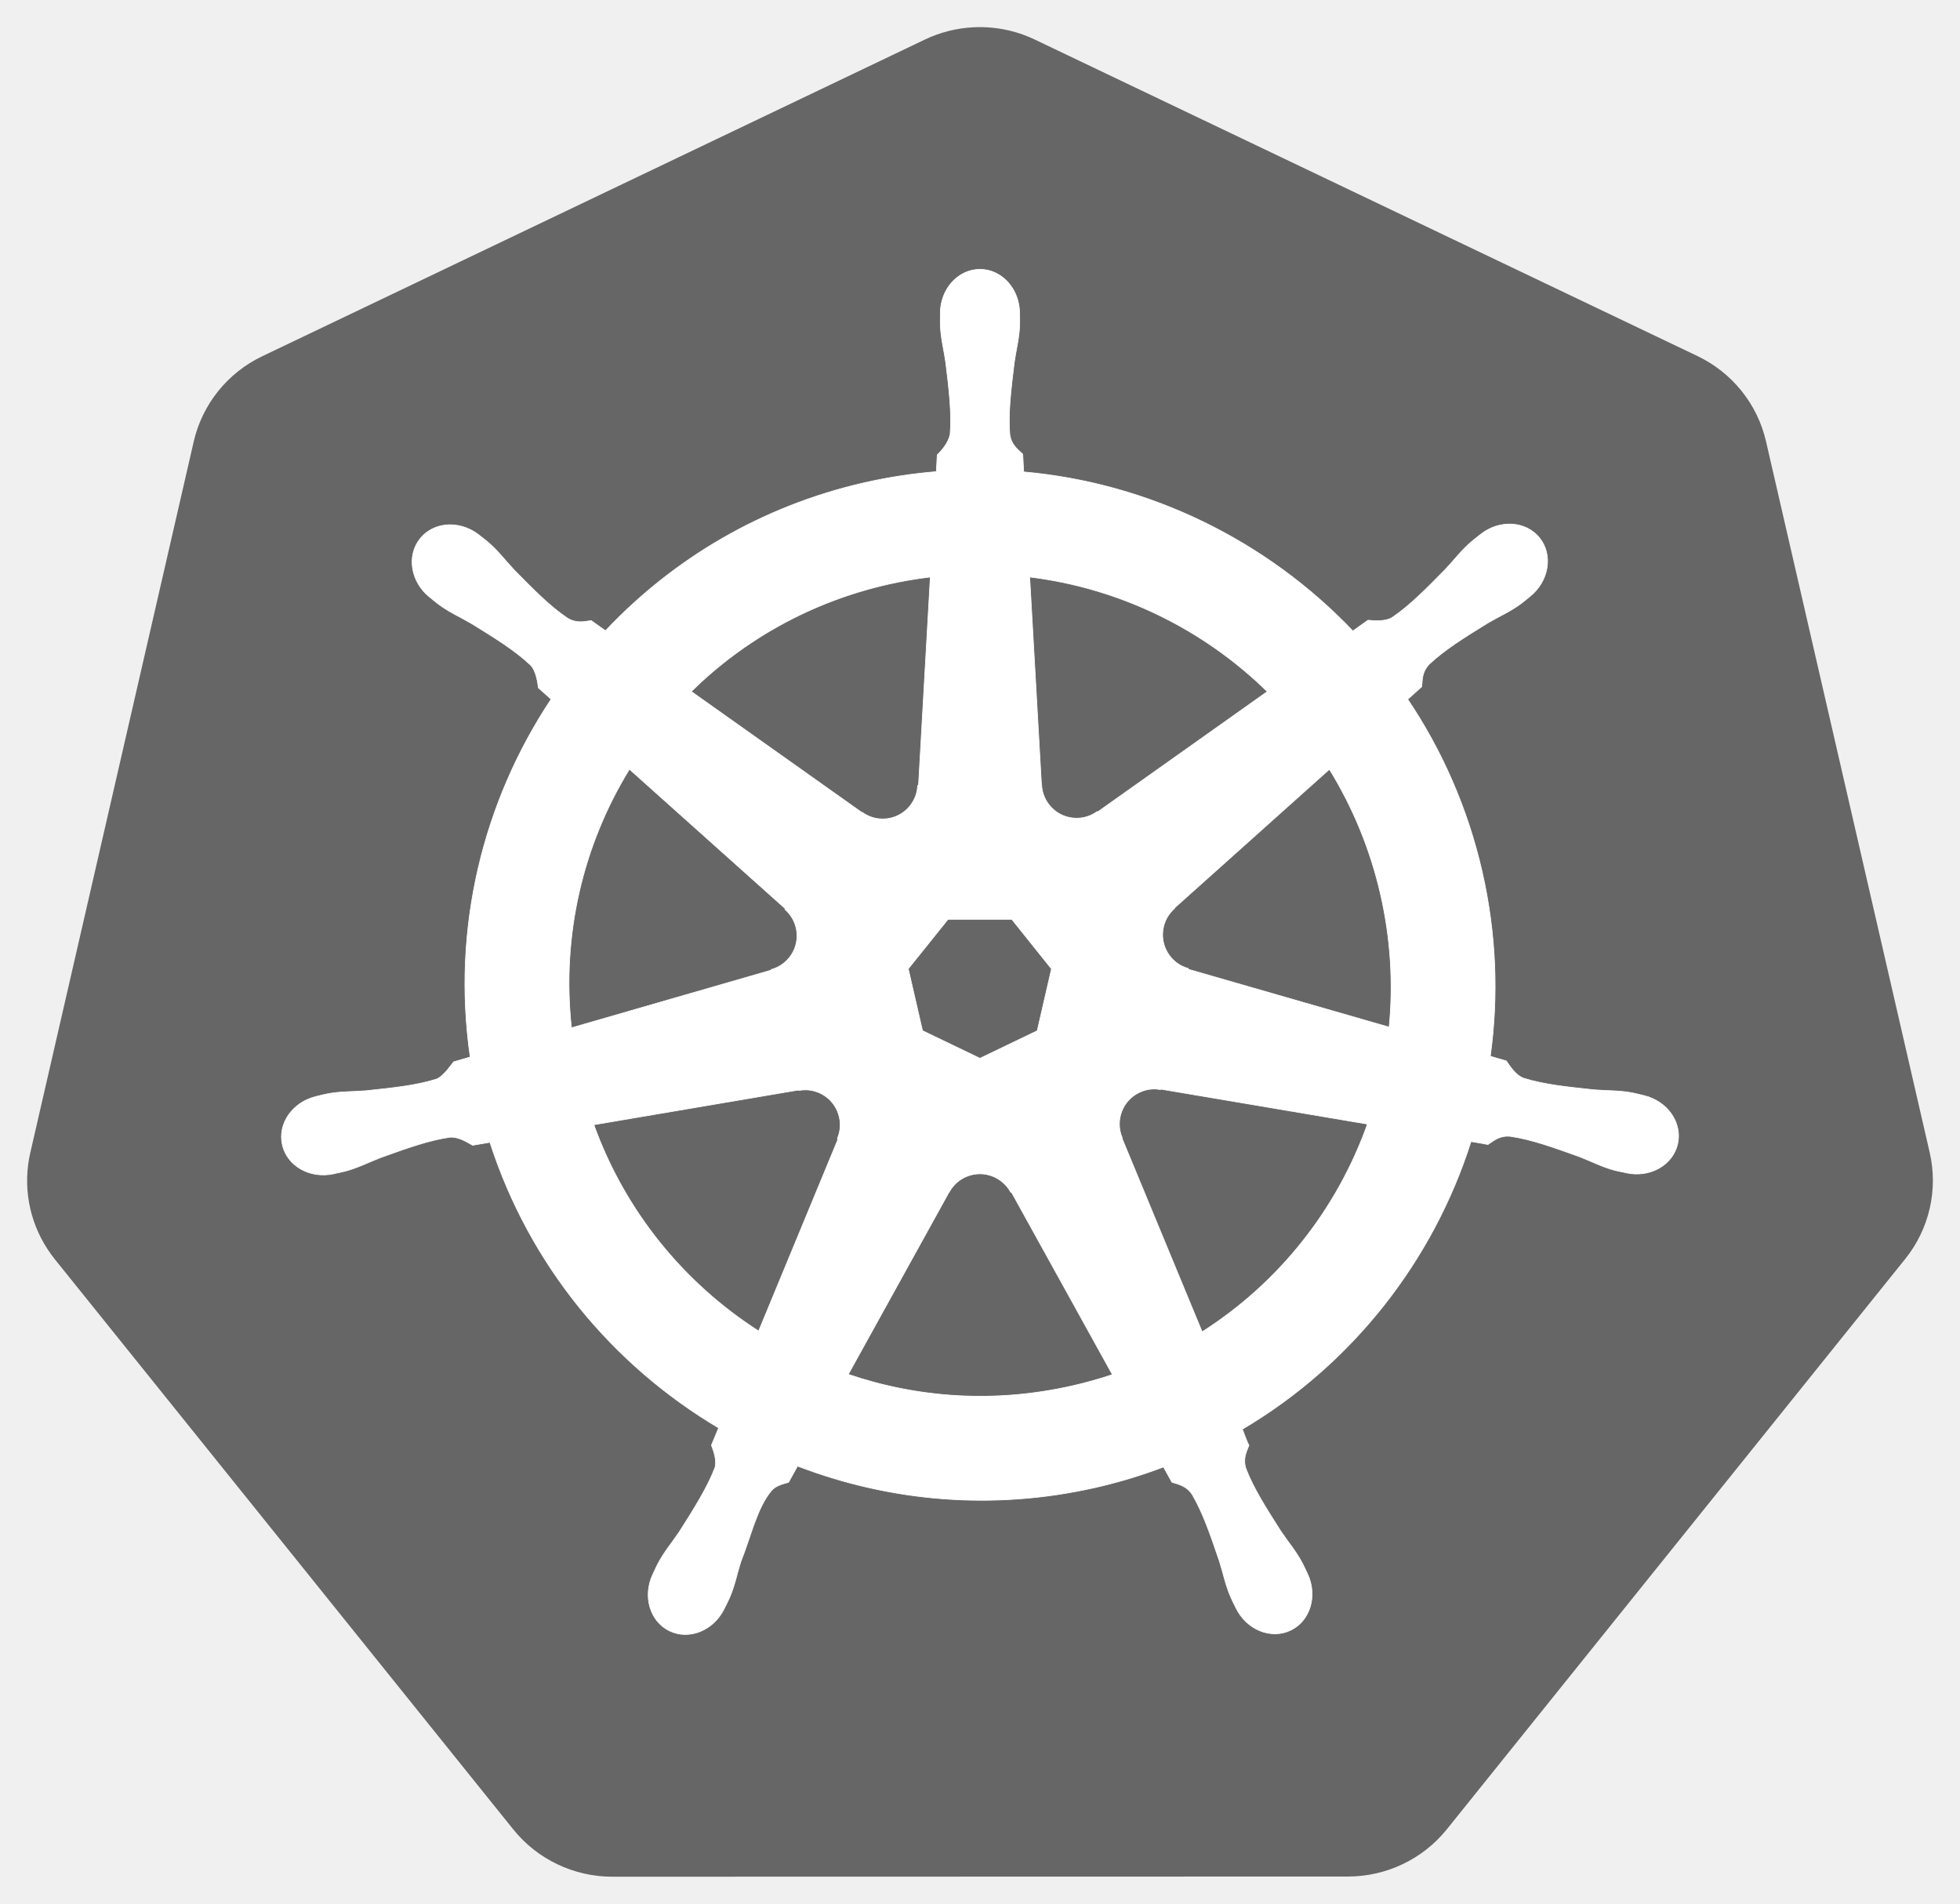
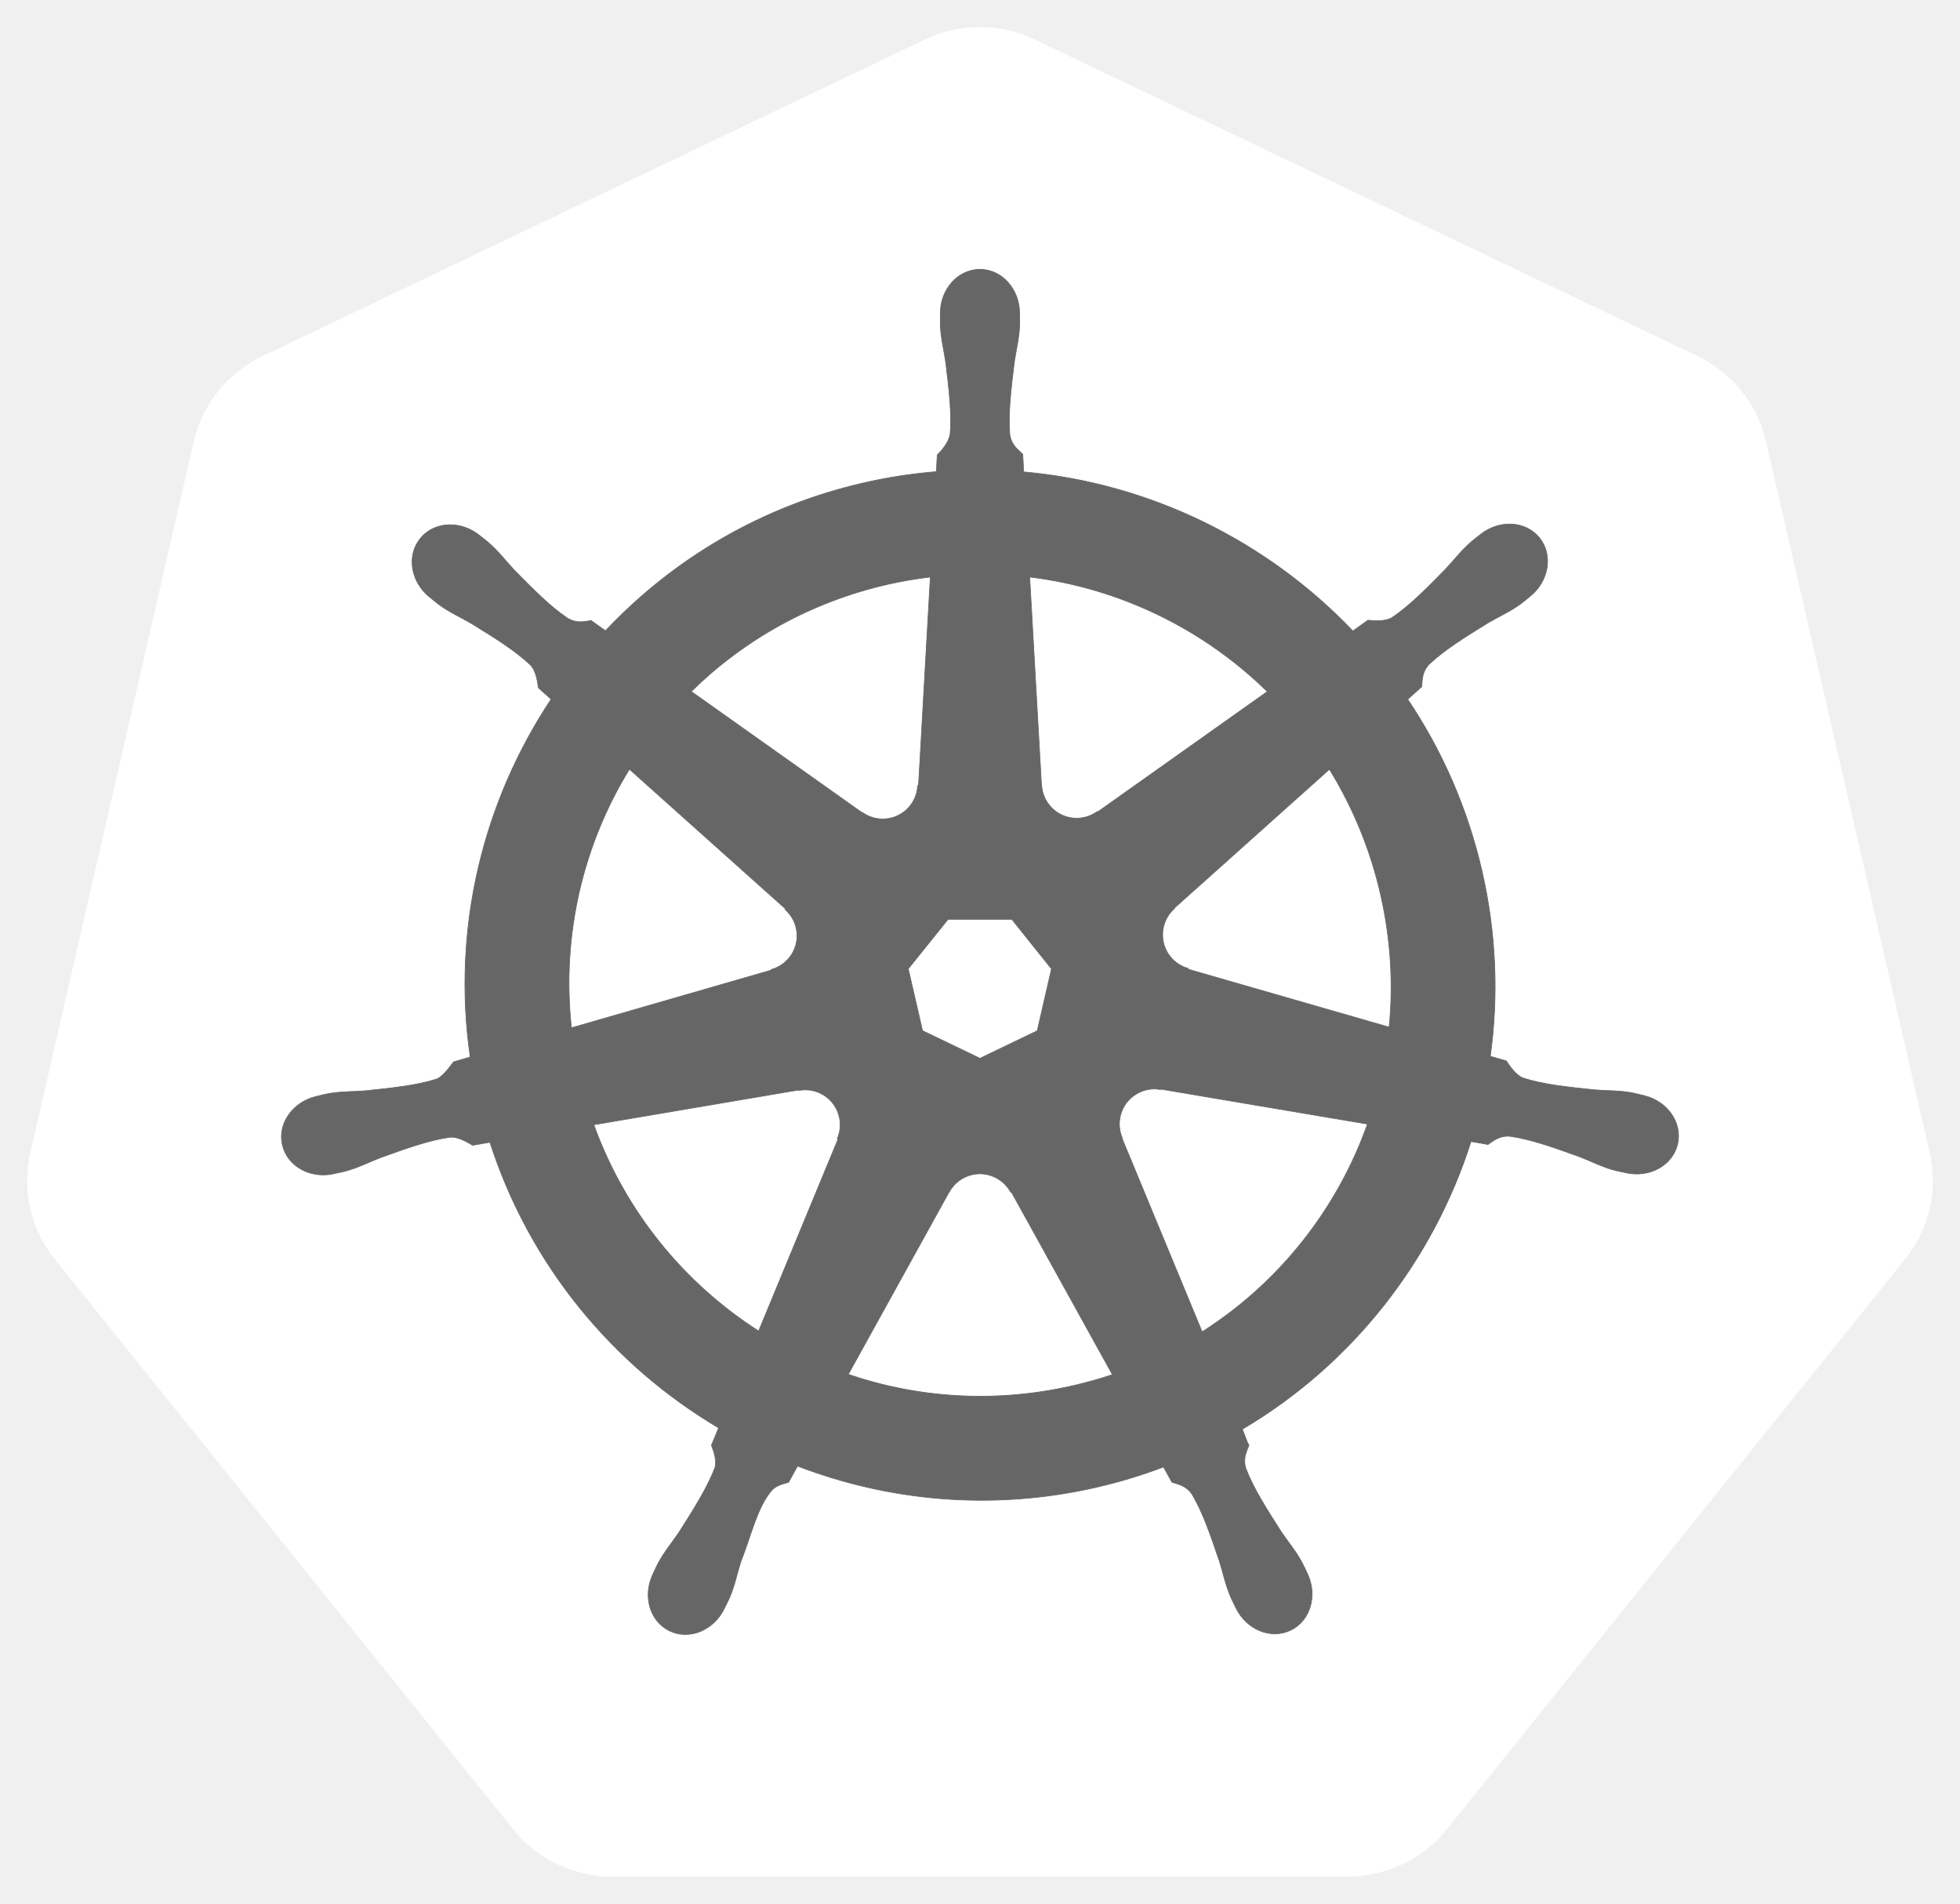
<svg xmlns="http://www.w3.org/2000/svg" width="722.846" height="701.966" id="svg2" version="1.1">
  <defs id="defs4" />
  <g id="layer1" transform="translate(-6.326094,-174.7524)">
    <g id="g3052">
-       <path style="fill:#666666;fill-opacity:1;stroke:#ffffff;stroke-width:0;stroke-miterlimit:4;stroke-opacity:1;stroke-dasharray:none" d="m 365.312,184.812 a 46.725,46.342 0 0 0 -17.906,4.531 l -244.344,116.75 a 46.725,46.342 0 0 0 -25.281,31.438 L 17.5,599.781 A 46.725,46.342 0 0 0 23.844,635.312 46.725,46.342 0 0 0 26.5,639 l 169.125,210.281 a 46.725,46.342 0 0 0 36.531,17.438 L 503.375,866.656 A 46.725,46.342 0 0 0 539.906,849.25 L 708.969,638.938 A 46.725,46.342 0 0 0 718,599.719 l -60.375,-262.25 a 46.725,46.342 0 0 0 -25.281,-31.438 l -244.375,-116.688 A 46.725,46.342 0 0 0 365.312,184.812 z" id="path3055" />
-       <path id="path3059" d="m 367.734,274.06 c -8.077,8.2e-4 -14.626,7.276 -14.625,16.25 1e-5,0.138 0.028,0.269 0.031,0.406 -0.012,1.219 -0.071,2.688 -0.031,3.75 0.193,5.176 1.321,9.137 2,13.906 1.23,10.207 2.261,18.667 1.625,26.531 -0.619,2.965 -2.803,5.677 -4.75,7.562 l -0.344,6.188 c -8.777,0.727 -17.612,2.059 -26.438,4.062 -37.975,8.622 -70.67,28.183 -95.562,54.594 -1.615,-1.102 -4.441,-3.129 -5.281,-3.75 -2.611,0.353 -5.25,1.158 -8.688,-0.844 -6.545,-4.406 -12.506,-10.487 -19.719,-17.812 -3.305,-3.504 -5.698,-6.841 -9.625,-10.219 -0.892,-0.767 -2.253,-1.805 -3.25,-2.594 -3.07,-2.448 -6.691,-3.724 -10.188,-3.844 -4.496,-0.154 -8.824,1.604 -11.656,5.156 -5.035,6.315 -3.423,15.968 3.594,21.562 0.071,0.057 0.147,0.101 0.219,0.156 0.964,0.782 2.145,1.783 3.031,2.438 4.167,3.077 7.973,4.651 12.125,7.094 8.747,5.402 15.998,9.881 21.75,15.281 2.246,2.394 2.639,6.613 2.938,8.438 l 4.688,4.188 c -25.093,37.764 -36.707,84.409 -29.844,131.938 l -6.125,1.781 c -1.614,2.085 -3.895,5.365 -6.281,6.344 -7.525,2.37 -15.994,3.241 -26.219,4.312 -4.8,0.399 -8.942,0.161 -14.031,1.125 -1.12,0.212 -2.681,0.619 -3.906,0.906 -0.043,0.009 -0.082,0.022 -0.125,0.031 -0.067,0.015 -0.155,0.048 -0.219,0.062 -8.62,2.083 -14.158,10.006 -12.375,17.812 1.783,7.808 10.203,12.557 18.875,10.688 0.063,-0.014 0.153,-0.017 0.219,-0.031 0.098,-0.022 0.184,-0.07 0.281,-0.094 1.209,-0.265 2.724,-0.561 3.781,-0.844 5.003,-1.34 8.627,-3.308 13.125,-5.031 9.677,-3.471 17.692,-6.37 25.5,-7.5 3.261,-0.255 6.697,2.012 8.406,2.969 l 6.375,-1.094 c 14.67,45.483 45.414,82.245 84.344,105.312 l -2.656,6.375 c 0.957,2.475 2.013,5.825 1.3,8.269 -2.839,7.361 -7.701,15.131 -13.238,23.793 -2.681,4.002 -5.425,7.108 -7.844,11.688 -0.579,1.096 -1.316,2.779 -1.875,3.938 -3.759,8.042 -1.002,17.305 6.219,20.781 7.266,3.498 16.284,-0.191 20.188,-8.25 0.006,-0.011 0.026,-0.02 0.031,-0.031 0.004,-0.009 -0.004,-0.022 0,-0.031 0.556,-1.143 1.344,-2.644 1.812,-3.719 2.072,-4.747 2.762,-8.815 4.219,-13.406 3.87,-9.72 5.996,-19.919 11.323,-26.274 1.459,-1.74 3.837,-2.409 6.302,-3.07 l 3.312,-6 c 33.938,13.027 71.927,16.522 109.875,7.906 8.657,-1.966 17.014,-4.509 25.094,-7.562 0.931,1.651 2.661,4.826 3.125,5.625 2.506,0.815 5.24,1.236 7.469,4.531 3.985,6.809 6.711,14.864 10.031,24.594 1.457,4.591 2.178,8.659 4.25,13.406 0.472,1.082 1.256,2.605 1.812,3.75 3.895,8.085 12.942,11.787 20.219,8.281 7.22,-3.478 9.98,-12.74 6.219,-20.781 -0.559,-1.158 -1.327,-2.842 -1.906,-3.938 -2.419,-4.58 -5.163,-7.654 -7.844,-11.656 -5.537,-8.662 -10.13,-15.858 -12.969,-23.219 -1.187,-3.797 0.2,-6.158 1.125,-8.625 -0.554,-0.635 -1.739,-4.22 -2.438,-5.906 40.457,-23.888 70.299,-62.021 84.312,-106.062 1.892,0.297 5.182,0.879 6.25,1.094 2.2,-1.451 4.222,-3.344 8.188,-3.031 7.808,1.129 15.823,4.03 25.5,7.5 4.498,1.723 8.122,3.723 13.125,5.062 1.057,0.283 2.572,0.547 3.781,0.812 0.097,0.024 0.183,0.071 0.281,0.094 0.065,0.015 0.156,0.017 0.219,0.031 8.672,1.867 17.094,-2.879 18.875,-10.688 1.781,-7.807 -3.754,-15.732 -12.375,-17.812 -1.254,-0.285 -3.032,-0.769 -4.25,-1 -5.089,-0.964 -9.231,-0.726 -14.031,-1.125 -10.225,-1.071 -18.694,-1.943 -26.219,-4.312 -3.068,-1.19 -5.251,-4.841 -6.313,-6.344 l -5.906,-1.719 c 3.062,-22.154 2.237,-45.211 -3.062,-68.281 -5.348,-23.285 -14.8,-44.581 -27.406,-63.344 1.515,-1.377 4.376,-3.911 5.188,-4.656 0.237,-2.624 0.033,-5.376 2.75,-8.281 5.751,-5.401 13.003,-9.879 21.75,-15.281 4.152,-2.443 7.99,-4.017 12.156,-7.094 0.942,-0.696 2.229,-1.798 3.219,-2.594 7.015,-5.596 8.631,-15.248 3.594,-21.562 -5.037,-6.314 -14.797,-6.909 -21.812,-1.312 -0.999,0.791 -2.354,1.823 -3.25,2.594 -3.926,3.378 -6.351,6.714 -9.656,10.219 -7.212,7.326 -13.174,13.438 -19.719,17.844 -2.836,1.651 -6.99,1.08 -8.875,0.969 l -5.562,3.969 c -31.719,-33.261 -74.905,-54.525 -121.406,-58.656 -0.13,-1.949 -0.3,-5.471 -0.344,-6.531 -1.904,-1.822 -4.203,-3.377 -4.781,-7.312 -0.636,-7.864 0.426,-16.325 1.656,-26.531 0.679,-4.769 1.807,-8.73 2,-13.906 0.044,-1.177 -0.026,-2.884 -0.031,-4.156 -9.6e-4,-8.974 -6.548,-16.251 -14.625,-16.25 z m -18.312,113.438 -4.344,76.719 -0.312,0.156 c -0.291,6.863 -5.94,12.344 -12.875,12.344 -2.841,0 -5.463,-0.912 -7.594,-2.469 l -0.125,0.062 -62.906,-44.594 c 19.334,-19.011 44.063,-33.06 72.562,-39.531 5.206,-1.182 10.41,-2.059 15.594,-2.688 z m 36.656,0 c 33.273,4.092 64.045,19.159 87.625,42.25 l -62.5,44.312 -0.219,-0.094 c -5.547,4.052 -13.363,3.046 -17.688,-2.375 -1.771,-2.221 -2.701,-4.832 -2.812,-7.469 l -0.062,-0.031 z m -147.625,70.875 57.438,51.375 -0.062,0.312 c 5.184,4.507 5.949,12.328 1.625,17.75 -1.771,2.221 -4.142,3.711 -6.688,4.406 l -0.062,0.25 -73.625,21.25 c -3.747,-34.265 4.329,-67.574 21.375,-95.344 z m 258.156,0.031 c 8.534,13.833 14.997,29.282 18.844,46.031 3.801,16.548 4.755,33.067 3.188,49.031 l -74,-21.312 -0.062,-0.312 c -6.627,-1.811 -10.699,-8.552 -9.156,-15.312 0.632,-2.77 2.102,-5.113 4.094,-6.844 l -0.031,-0.156 57.125,-51.125 z m -140.656,55.312 23.531,0 14.625,18.281 -5.25,22.812 -21.125,10.156 -21.188,-10.188 -5.25,-22.812 z m 75.438,62.562 c 1,-0.051 1.996,0.04 2.969,0.219 l 0.125,-0.156 76.156,12.875 c -11.146,31.313 -32.473,58.44 -60.969,76.594 l -29.562,-71.406 0.094,-0.125 c -2.716,-6.31 0.002,-13.71 6.25,-16.719 1.6,-0.77 3.271,-1.197 4.938,-1.281 z m -127.906,0.312 c 5.812,0.082 11.025,4.115 12.375,10.031 0.632,2.77 0.325,5.514 -0.719,7.938 l 0.219,0.281 -29.25,70.688 c -27.347,-17.549 -49.129,-43.824 -60.781,-76.062 l 75.5,-12.812 0.125,0.156 c 0.845,-0.155 1.701,-0.23 2.531,-0.219 z m 63.781,30.969 c 2.024,-0.074 4.079,0.341 6.031,1.281 2.56,1.233 4.537,3.173 5.781,5.5 l 0.281,0 37.219,67.25 c -4.83,1.619 -9.796,3.003 -14.875,4.156 -28.465,6.463 -56.839,4.505 -82.531,-4.25 l 37.125,-67.125 0.062,0 c 2.228,-4.164 6.452,-6.649 10.906,-6.812 z" style="font-size:medium;font-style:normal;font-variant:normal;font-weight:normal;font-stretch:normal;text-indent:0;text-align:start;text-decoration:none;line-height:normal;letter-spacing:normal;word-spacing:normal;text-transform:none;direction:ltr;block-progression:tb;writing-mode:lr-tb;text-anchor:start;baseline-shift:baseline;color:#000000;fill:#ffffff;fill-opacity:1;stroke:#ffffff;stroke-width:0.25;stroke-miterlimit:4;stroke-opacity:1;stroke-dasharray:none;marker:none;visibility:visible;display:inline;overflow:visible;enable-background:accumulate;font-family:Sans;-inkscape-font-specification:Sans" />
+       <path style="fill:#ffffff;fill-opacity:1;stroke:#666666;stroke-width:0;stroke-miterlimit:4;stroke-opacity:1;stroke-dasharray:none" d="m 365.312,184.812 a 46.725,46.342 0 0 0 -17.906,4.531 l -244.344,116.75 a 46.725,46.342 0 0 0 -25.281,31.438 L 17.5,599.781 A 46.725,46.342 0 0 0 23.844,635.312 46.725,46.342 0 0 0 26.5,639 l 169.125,210.281 a 46.725,46.342 0 0 0 36.531,17.438 L 503.375,866.656 A 46.725,46.342 0 0 0 539.906,849.25 L 708.969,638.938 A 46.725,46.342 0 0 0 718,599.719 l -60.375,-262.25 a 46.725,46.342 0 0 0 -25.281,-31.438 l -244.375,-116.688 A 46.725,46.342 0 0 0 365.312,184.812 z" id="path3055" />
+       <path id="path3059" d="m 367.734,274.06 c -8.077,8.2e-4 -14.626,7.276 -14.625,16.25 1e-5,0.138 0.028,0.269 0.031,0.406 -0.012,1.219 -0.071,2.688 -0.031,3.75 0.193,5.176 1.321,9.137 2,13.906 1.23,10.207 2.261,18.667 1.625,26.531 -0.619,2.965 -2.803,5.677 -4.75,7.562 l -0.344,6.188 c -8.777,0.727 -17.612,2.059 -26.438,4.062 -37.975,8.622 -70.67,28.183 -95.562,54.594 -1.615,-1.102 -4.441,-3.129 -5.281,-3.75 -2.611,0.353 -5.25,1.158 -8.688,-0.844 -6.545,-4.406 -12.506,-10.487 -19.719,-17.812 -3.305,-3.504 -5.698,-6.841 -9.625,-10.219 -0.892,-0.767 -2.253,-1.805 -3.25,-2.594 -3.07,-2.448 -6.691,-3.724 -10.188,-3.844 -4.496,-0.154 -8.824,1.604 -11.656,5.156 -5.035,6.315 -3.423,15.968 3.594,21.562 0.071,0.057 0.147,0.101 0.219,0.156 0.964,0.782 2.145,1.783 3.031,2.438 4.167,3.077 7.973,4.651 12.125,7.094 8.747,5.402 15.998,9.881 21.75,15.281 2.246,2.394 2.639,6.613 2.938,8.438 l 4.688,4.188 c -25.093,37.764 -36.707,84.409 -29.844,131.938 l -6.125,1.781 c -1.614,2.085 -3.895,5.365 -6.281,6.344 -7.525,2.37 -15.994,3.241 -26.219,4.312 -4.8,0.399 -8.942,0.161 -14.031,1.125 -1.12,0.212 -2.681,0.619 -3.906,0.906 -0.043,0.009 -0.082,0.022 -0.125,0.031 -0.067,0.015 -0.155,0.048 -0.219,0.062 -8.62,2.083 -14.158,10.006 -12.375,17.812 1.783,7.808 10.203,12.557 18.875,10.688 0.063,-0.014 0.153,-0.017 0.219,-0.031 0.098,-0.022 0.184,-0.07 0.281,-0.094 1.209,-0.265 2.724,-0.561 3.781,-0.844 5.003,-1.34 8.627,-3.308 13.125,-5.031 9.677,-3.471 17.692,-6.37 25.5,-7.5 3.261,-0.255 6.697,2.012 8.406,2.969 l 6.375,-1.094 c 14.67,45.483 45.414,82.245 84.344,105.312 l -2.656,6.375 c 0.957,2.475 2.013,5.825 1.3,8.269 -2.839,7.361 -7.701,15.131 -13.238,23.793 -2.681,4.002 -5.425,7.108 -7.844,11.688 -0.579,1.096 -1.316,2.779 -1.875,3.938 -3.759,8.042 -1.002,17.305 6.219,20.781 7.266,3.498 16.284,-0.191 20.188,-8.25 0.006,-0.011 0.026,-0.02 0.031,-0.031 0.004,-0.009 -0.004,-0.022 0,-0.031 0.556,-1.143 1.344,-2.644 1.812,-3.719 2.072,-4.747 2.762,-8.815 4.219,-13.406 3.87,-9.72 5.996,-19.919 11.323,-26.274 1.459,-1.74 3.837,-2.409 6.302,-3.07 l 3.312,-6 c 33.938,13.027 71.927,16.522 109.875,7.906 8.657,-1.966 17.014,-4.509 25.094,-7.562 0.931,1.651 2.661,4.826 3.125,5.625 2.506,0.815 5.24,1.236 7.469,4.531 3.985,6.809 6.711,14.864 10.031,24.594 1.457,4.591 2.178,8.659 4.25,13.406 0.472,1.082 1.256,2.605 1.812,3.75 3.895,8.085 12.942,11.787 20.219,8.281 7.22,-3.478 9.98,-12.74 6.219,-20.781 -0.559,-1.158 -1.327,-2.842 -1.906,-3.938 -2.419,-4.58 -5.163,-7.654 -7.844,-11.656 -5.537,-8.662 -10.13,-15.858 -12.969,-23.219 -1.187,-3.797 0.2,-6.158 1.125,-8.625 -0.554,-0.635 -1.739,-4.22 -2.438,-5.906 40.457,-23.888 70.299,-62.021 84.312,-106.062 1.892,0.297 5.182,0.879 6.25,1.094 2.2,-1.451 4.222,-3.344 8.188,-3.031 7.808,1.129 15.823,4.03 25.5,7.5 4.498,1.723 8.122,3.723 13.125,5.062 1.057,0.283 2.572,0.547 3.781,0.812 0.097,0.024 0.183,0.071 0.281,0.094 0.065,0.015 0.156,0.017 0.219,0.031 8.672,1.867 17.094,-2.879 18.875,-10.688 1.781,-7.807 -3.754,-15.732 -12.375,-17.812 -1.254,-0.285 -3.032,-0.769 -4.25,-1 -5.089,-0.964 -9.231,-0.726 -14.031,-1.125 -10.225,-1.071 -18.694,-1.943 -26.219,-4.312 -3.068,-1.19 -5.251,-4.841 -6.313,-6.344 l -5.906,-1.719 c 3.062,-22.154 2.237,-45.211 -3.062,-68.281 -5.348,-23.285 -14.8,-44.581 -27.406,-63.344 1.515,-1.377 4.376,-3.911 5.188,-4.656 0.237,-2.624 0.033,-5.376 2.75,-8.281 5.751,-5.401 13.003,-9.879 21.75,-15.281 4.152,-2.443 7.99,-4.017 12.156,-7.094 0.942,-0.696 2.229,-1.798 3.219,-2.594 7.015,-5.596 8.631,-15.248 3.594,-21.562 -5.037,-6.314 -14.797,-6.909 -21.812,-1.312 -0.999,0.791 -2.354,1.823 -3.25,2.594 -3.926,3.378 -6.351,6.714 -9.656,10.219 -7.212,7.326 -13.174,13.438 -19.719,17.844 -2.836,1.651 -6.99,1.08 -8.875,0.969 l -5.562,3.969 c -31.719,-33.261 -74.905,-54.525 -121.406,-58.656 -0.13,-1.949 -0.3,-5.471 -0.344,-6.531 -1.904,-1.822 -4.203,-3.377 -4.781,-7.312 -0.636,-7.864 0.426,-16.325 1.656,-26.531 0.679,-4.769 1.807,-8.73 2,-13.906 0.044,-1.177 -0.026,-2.884 -0.031,-4.156 -9.6e-4,-8.974 -6.548,-16.251 -14.625,-16.25 z m -18.312,113.438 -4.344,76.719 -0.312,0.156 c -0.291,6.863 -5.94,12.344 -12.875,12.344 -2.841,0 -5.463,-0.912 -7.594,-2.469 l -0.125,0.062 -62.906,-44.594 c 19.334,-19.011 44.063,-33.06 72.562,-39.531 5.206,-1.182 10.41,-2.059 15.594,-2.688 z m 36.656,0 c 33.273,4.092 64.045,19.159 87.625,42.25 l -62.5,44.312 -0.219,-0.094 c -5.547,4.052 -13.363,3.046 -17.688,-2.375 -1.771,-2.221 -2.701,-4.832 -2.812,-7.469 l -0.062,-0.031 z m -147.625,70.875 57.438,51.375 -0.062,0.312 c 5.184,4.507 5.949,12.328 1.625,17.75 -1.771,2.221 -4.142,3.711 -6.688,4.406 l -0.062,0.25 -73.625,21.25 c -3.747,-34.265 4.329,-67.574 21.375,-95.344 z m 258.156,0.031 c 8.534,13.833 14.997,29.282 18.844,46.031 3.801,16.548 4.755,33.067 3.188,49.031 l -74,-21.312 -0.062,-0.312 c -6.627,-1.811 -10.699,-8.552 -9.156,-15.312 0.632,-2.77 2.102,-5.113 4.094,-6.844 l -0.031,-0.156 57.125,-51.125 z m -140.656,55.312 23.531,0 14.625,18.281 -5.25,22.812 -21.125,10.156 -21.188,-10.188 -5.25,-22.812 z m 75.438,62.562 c 1,-0.051 1.996,0.04 2.969,0.219 l 0.125,-0.156 76.156,12.875 c -11.146,31.313 -32.473,58.44 -60.969,76.594 l -29.562,-71.406 0.094,-0.125 c -2.716,-6.31 0.002,-13.71 6.25,-16.719 1.6,-0.77 3.271,-1.197 4.938,-1.281 z m -127.906,0.312 c 5.812,0.082 11.025,4.115 12.375,10.031 0.632,2.77 0.325,5.514 -0.719,7.938 l 0.219,0.281 -29.25,70.688 c -27.347,-17.549 -49.129,-43.824 -60.781,-76.062 l 75.5,-12.812 0.125,0.156 c 0.845,-0.155 1.701,-0.23 2.531,-0.219 z m 63.781,30.969 c 2.024,-0.074 4.079,0.341 6.031,1.281 2.56,1.233 4.537,3.173 5.781,5.5 l 0.281,0 37.219,67.25 c -4.83,1.619 -9.796,3.003 -14.875,4.156 -28.465,6.463 -56.839,4.505 -82.531,-4.25 l 37.125,-67.125 0.062,0 c 2.228,-4.164 6.452,-6.649 10.906,-6.812 z" style="font-size:medium;font-style:normal;font-variant:normal;font-weight:normal;font-stretch:normal;text-indent:0;text-align:start;text-decoration:none;line-height:normal;letter-spacing:normal;word-spacing:normal;text-transform:none;direction:ltr;block-progression:tb;writing-mode:lr-tb;text-anchor:start;baseline-shift:baseline;color:#000000;fill:#666666;fill-opacity:1;stroke:#666666;stroke-width:0.25;stroke-miterlimit:4;stroke-opacity:1;stroke-dasharray:none;marker:none;visibility:visible;display:inline;overflow:visible;enable-background:accumulate;font-family:Sans;-inkscape-font-specification:Sans" />
    </g>
  </g>
</svg>
